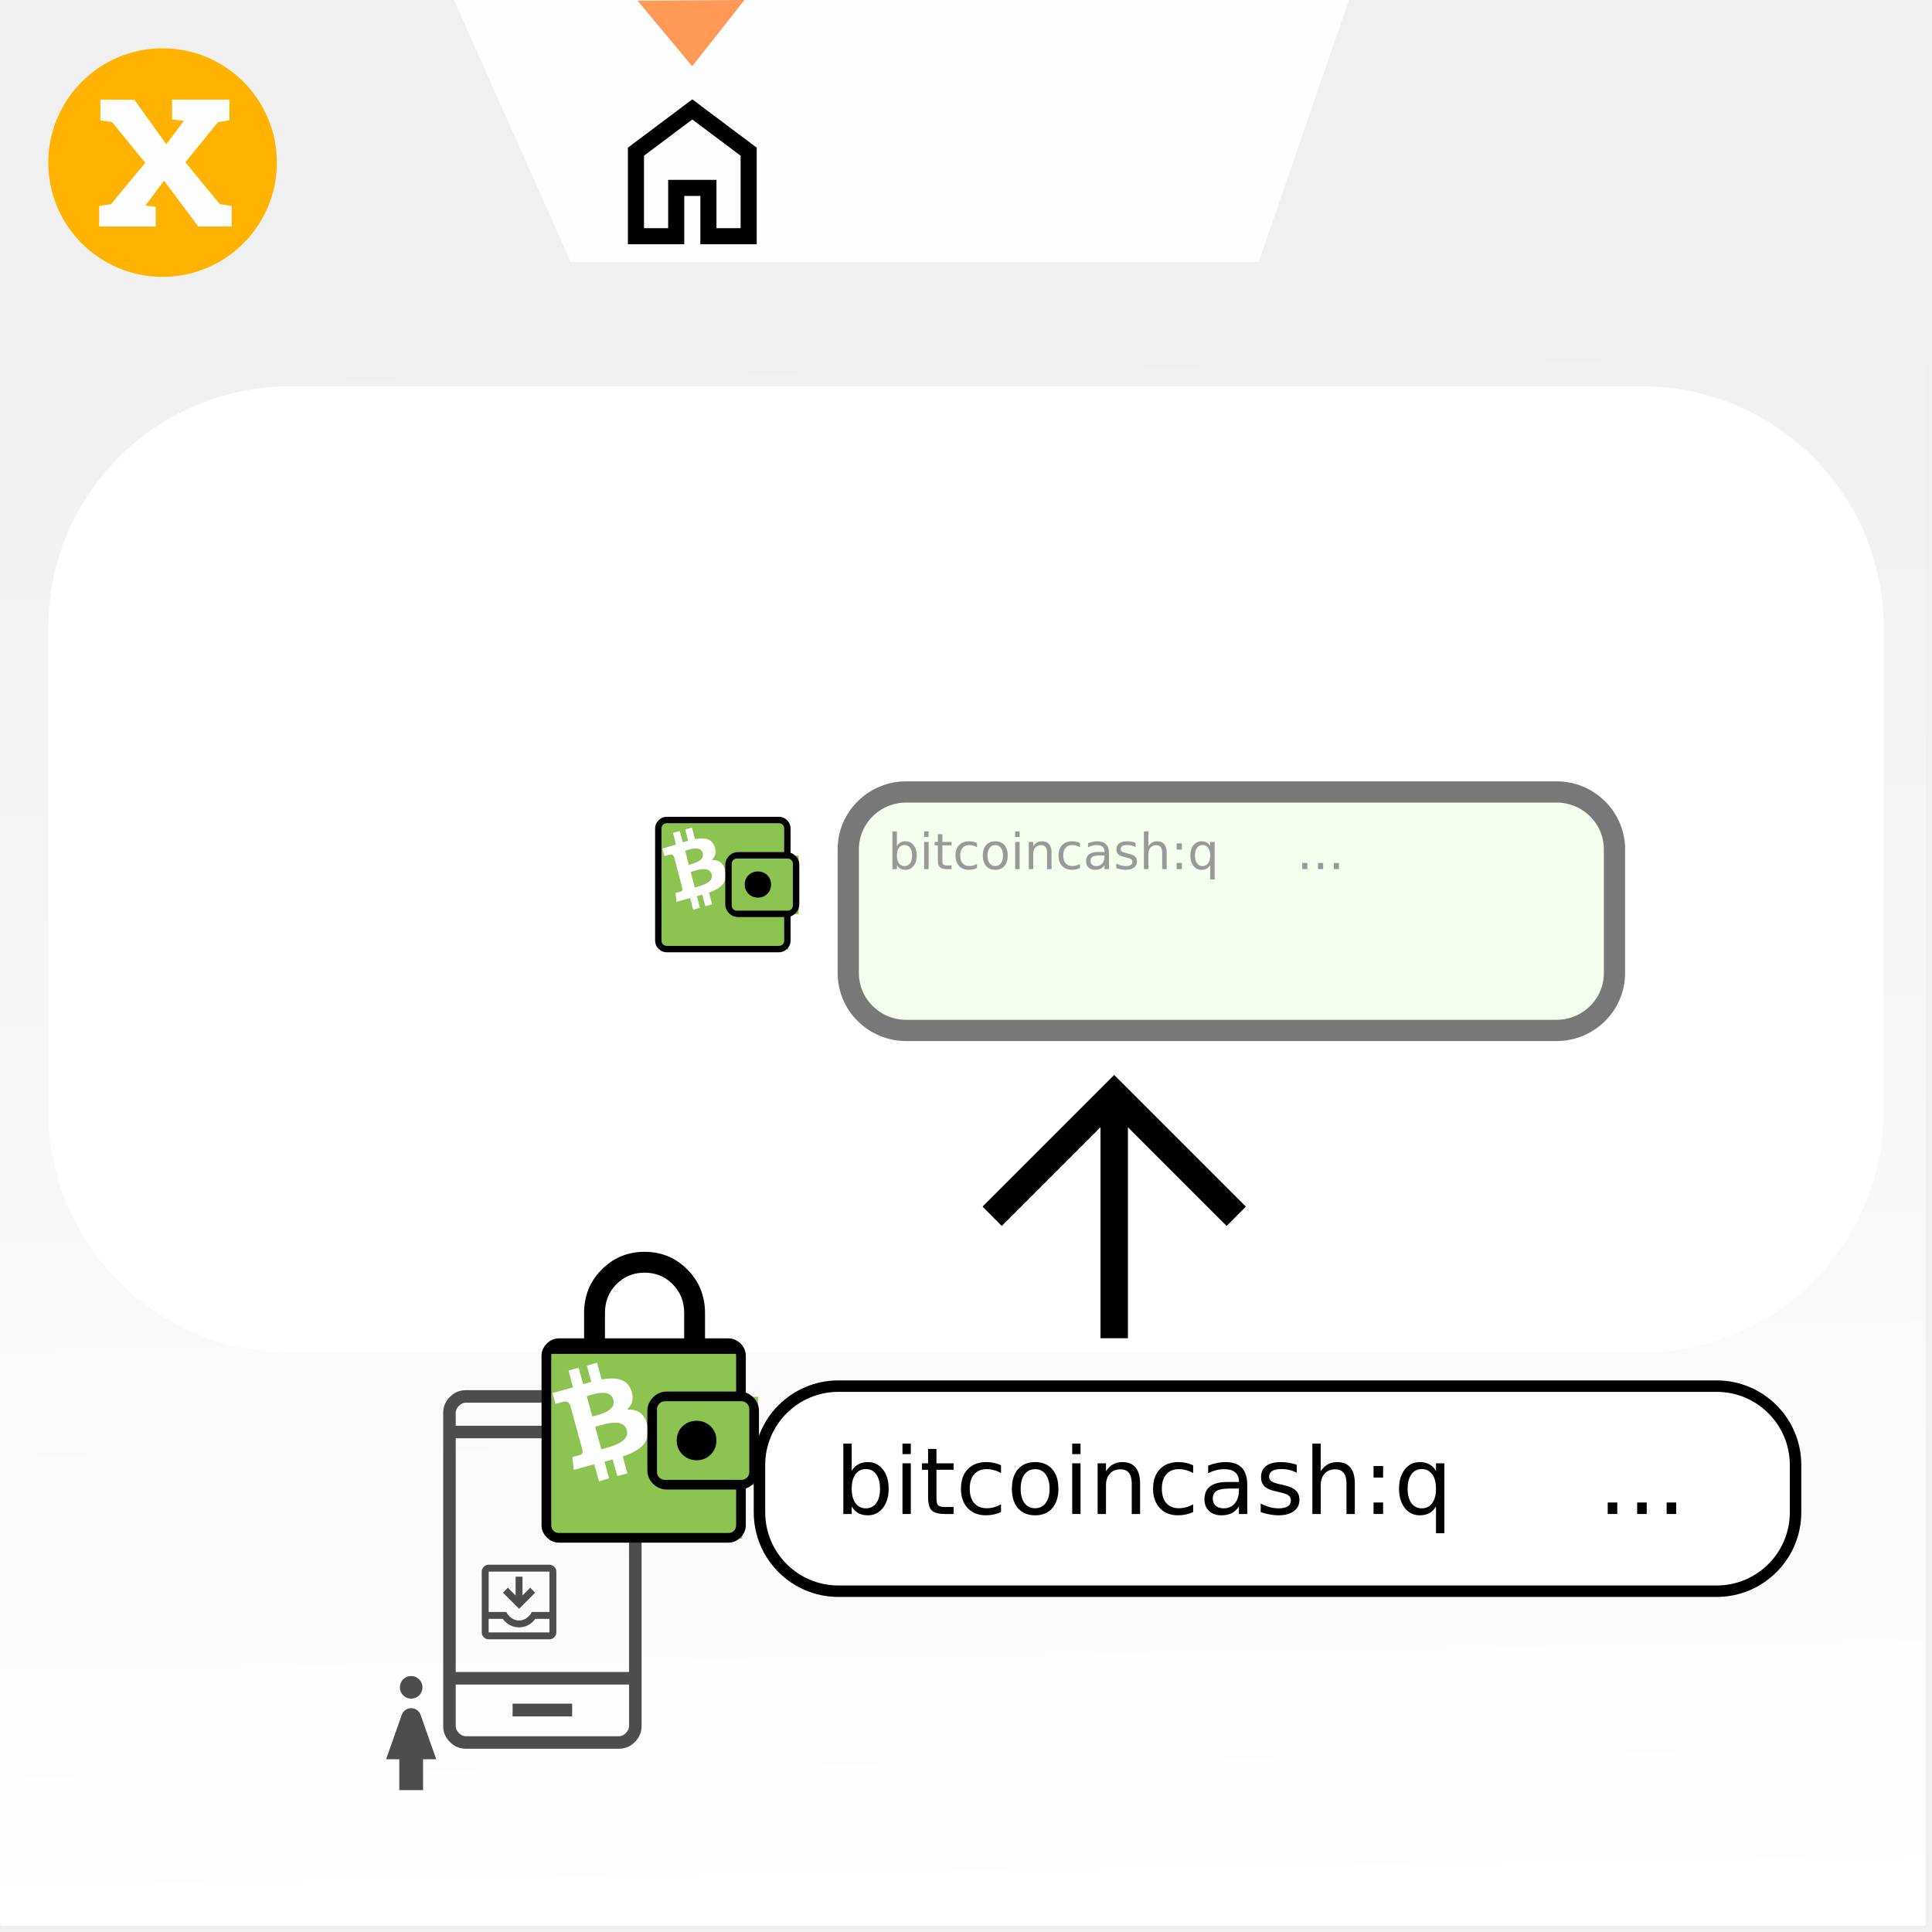
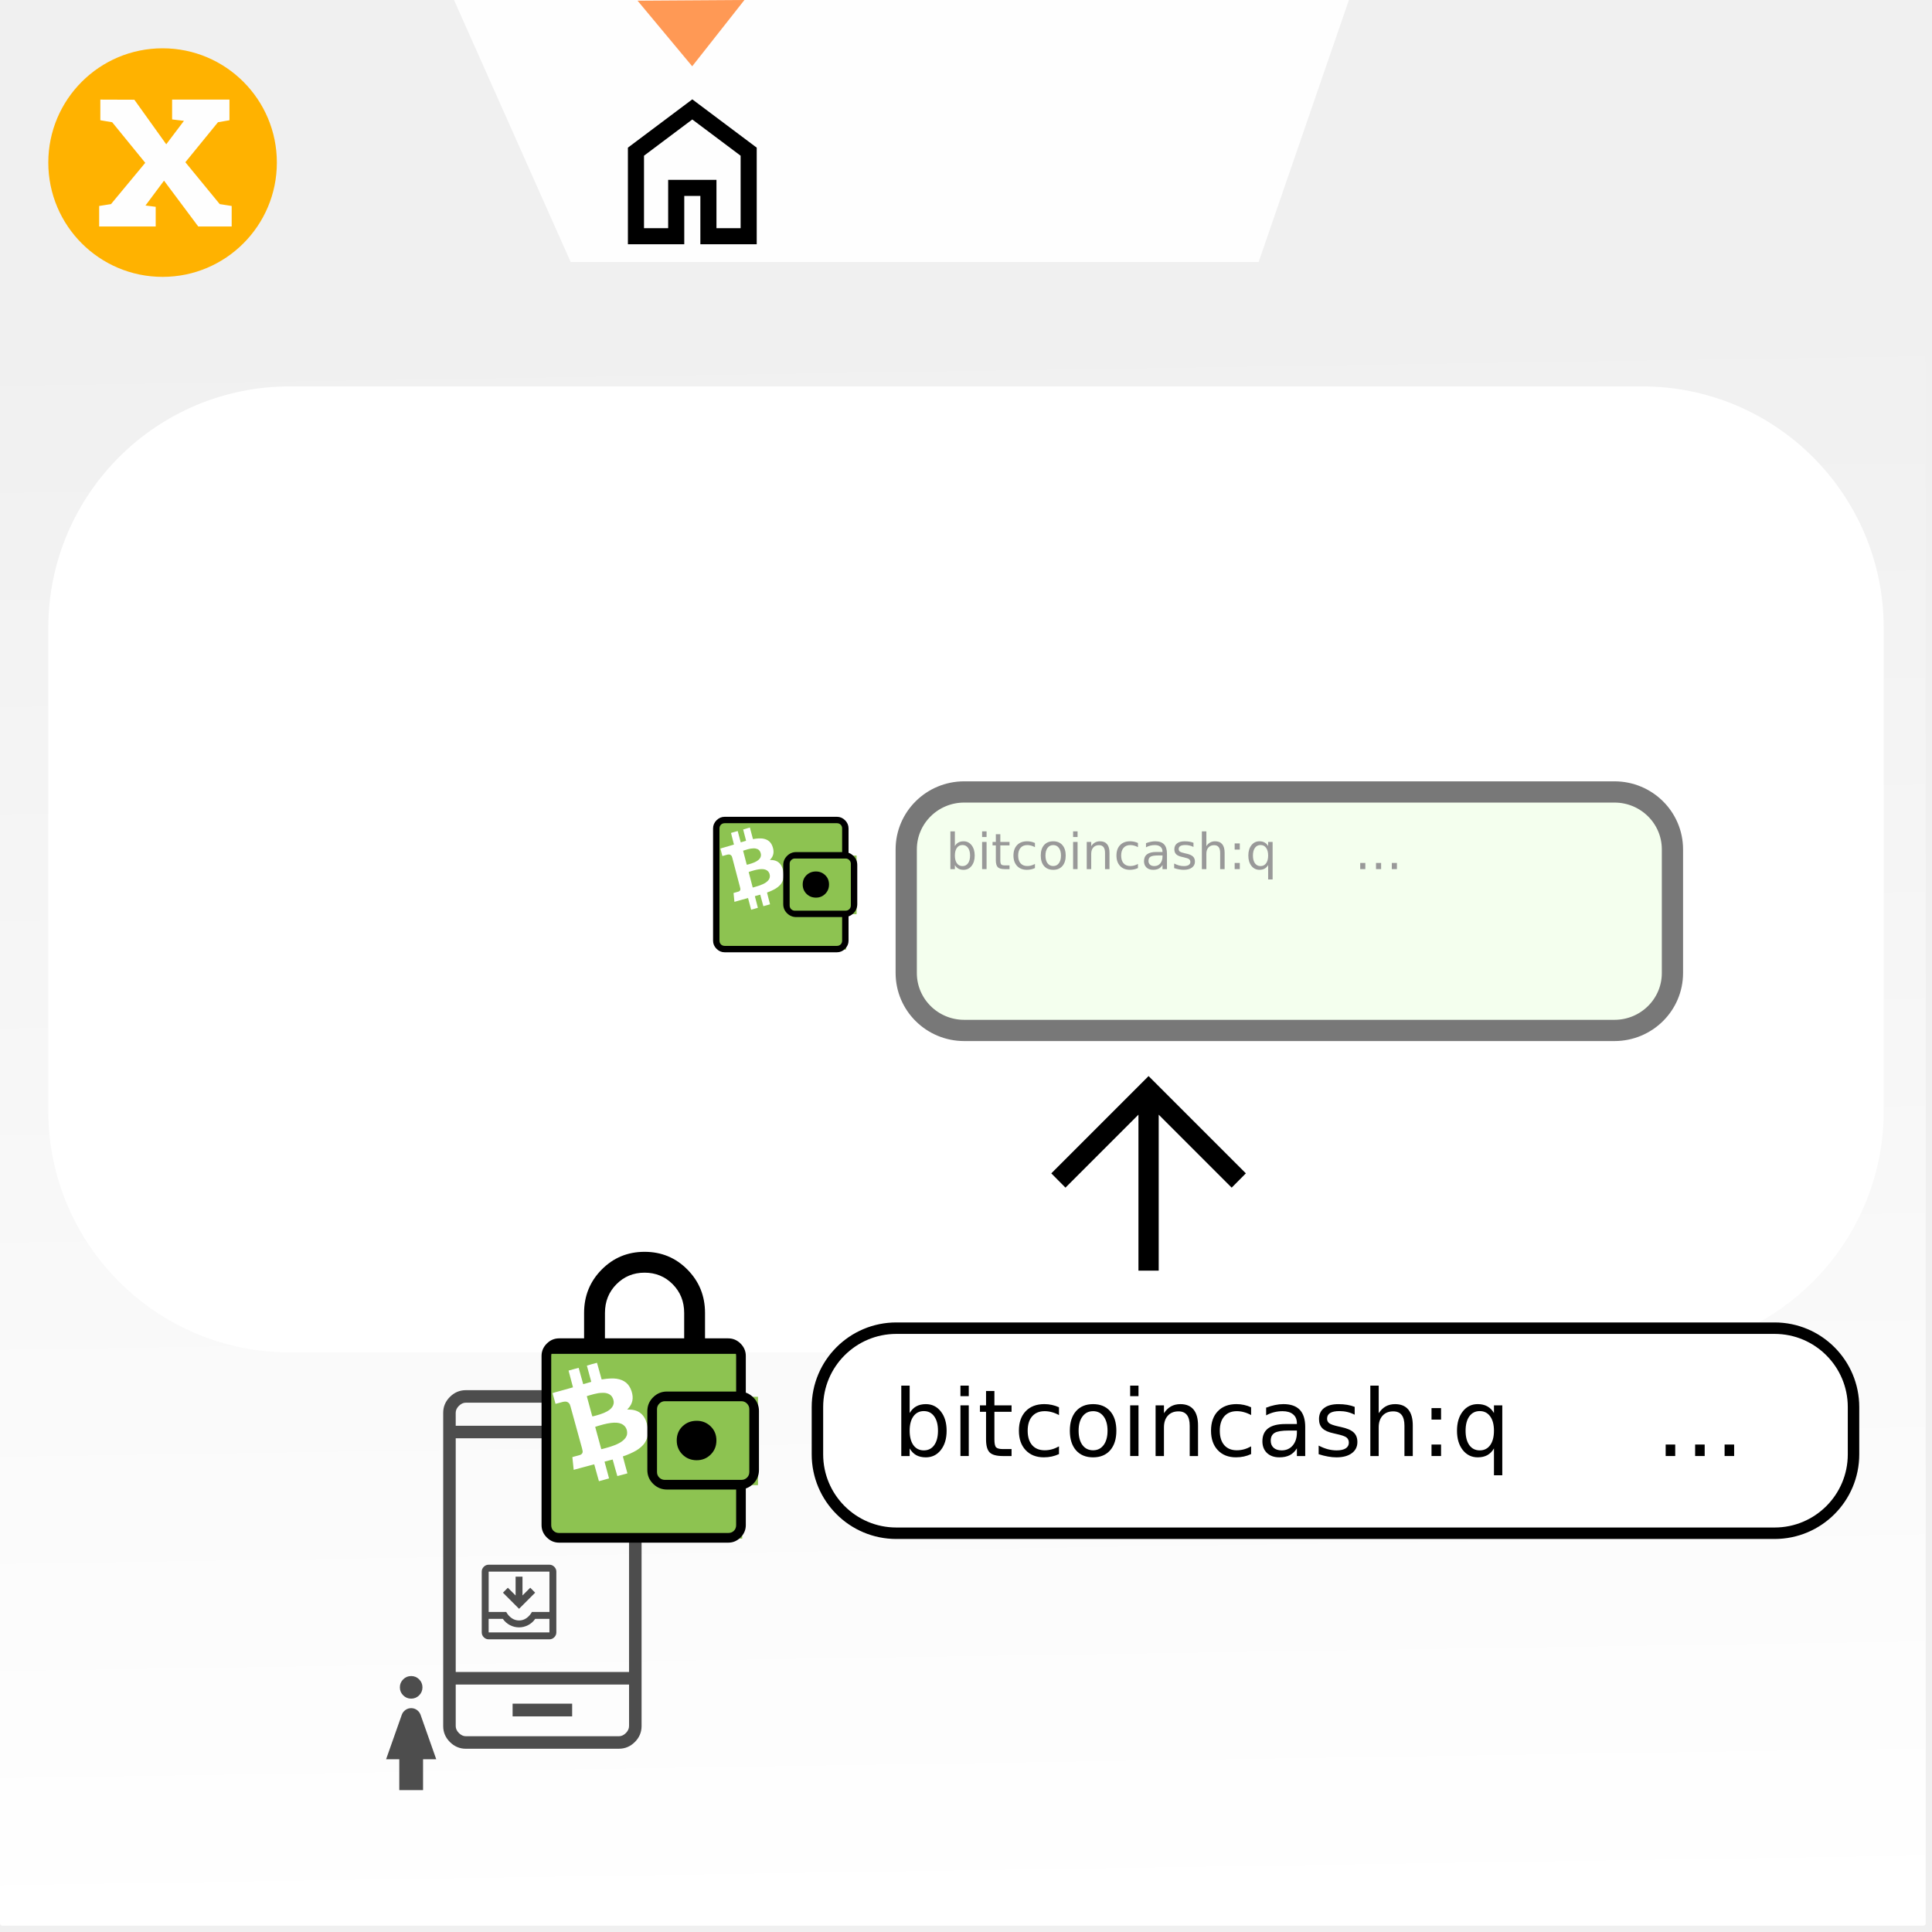
<svg xmlns="http://www.w3.org/2000/svg" xmlns:xlink="http://www.w3.org/1999/xlink" width="400" height="400" version="1.1" viewBox="0 0 105.83 105.83" id="svg64">
  <defs id="defs68">
    <linearGradient xlink:href="#linearGradient866" id="linearGradient868" x1="49.41" y1="105.432" x2="48.052" y2="17.464" gradientUnits="userSpaceOnUse" gradientTransform="translate(0.34622)" />
    <linearGradient id="linearGradient866">
      <stop style="stop-color:#ffffff;stop-opacity:1;" offset="0" id="stop862" />
      <stop style="stop-color:#ffffff;stop-opacity:0" offset="1" id="stop864" />
    </linearGradient>
  </defs>
  <path d="m 0.133,0 h 105.22 c 0.074,0 0.133,0.059 0.133,0.133 v 105.22 c 0,0.074 -0.059,0.133 -0.133,0.133 H 0.133 C 0.059,105.487 0,105.427 0,105.353 V 0.133 C 0,0.059 0.059,0 0.133,0 Z" fill="#fff" id="path2" style="fill:url(#linearGradient868);fill-opacity:1" />
  <rect style="fill:#ffffff;stroke-width:0.576;stroke-dashoffset:7.35" id="rect899" width="100.538" height="52.915" x="2.646" y="21.166" rx="13.229" ry="13.229" />
  <path d="m 28.079,94.019 h 3.262 v -0.697 h -3.262 z m -2.56,1.773 c -0.337,0 -0.628,-0.123 -0.874,-0.368 -0.245,-0.245 -0.368,-0.536 -0.368,-0.873 V 77.391 c 0,-0.337 0.123,-0.628 0.368,-0.873 0.245,-0.245 0.537,-0.368 0.874,-0.368 h 8.383 c 0.337,0 0.628,0.123 0.874,0.368 0.245,0.245 0.368,0.536 0.368,0.873 V 94.55 c 0,0.337 -0.123,0.628 -0.368,0.873 -0.245,0.245 -0.537,0.368 -0.874,0.368 z m -0.556,-3.518 v 2.273 c 0,0.14 0.058,0.268 0.175,0.385 0.117,0.117 0.245,0.175 0.385,0.175 h 8.375 c 0.14,0 0.268,-0.058 0.385,-0.175 0.117,-0.117 0.175,-0.245 0.175,-0.385 v -2.273 z m 0,-0.686 h 9.494 V 78.786 h -9.494 z m 0,-13.488 h 9.494 v -0.705 c 0,-0.14 -0.058,-0.268 -0.175,-0.385 -0.117,-0.117 -0.245,-0.175 -0.385,-0.175 h -8.375 c -0.14,0 -0.268,0.058 -0.385,0.175 -0.117,0.117 -0.175,0.245 -0.175,0.385 z m 0,14.174 v 2.832 -2.832 z m 0,-14.174 v -1.264 1.264 z" id="path926-3" style="fill:#4d4d4d;stroke-width:0.023" />
-   <path d="M 61.785,73.306 V 61.746 l 5.408,5.408 1.052,-1.059 -7.211,-7.211 -7.211,7.211 1.052,1.059 5.408,-5.408 v 11.56 z" stroke-width="0.023" id="path6" />
+   <path d="m 63.471,69.602 v -8.543 l 3.997,3.997 0.777,-0.783 -5.329,-5.329 -5.329,5.329 0.777,0.783 3.997,-3.997 v 8.543 z" stroke-width="0.017" id="path6" />
  <path d="m 22.522,93.047 q -0.256,0 -0.437,-0.181 -0.181,-0.181 -0.181,-0.438 0,-0.256 0.181,-0.437 0.181,-0.181 0.438,-0.181 0.256,0 0.437,0.181 0.181,0.181 0.181,0.438 0,0.256 -0.181,0.437 -0.181,0.181 -0.438,0.181 z m -0.65,5.011 v -1.692 h -0.722 l 0.862,-2.443 q 0.059,-0.156 0.198,-0.255 0.139,-0.099 0.314,-0.099 0.175,0 0.313,0.099 0.138,0.099 0.197,0.255 l 0.862,2.443 h -0.722 v 1.692 z" stroke-width="0.01" id="path8466-2" style="fill:#4d4d4d" />
  <path d="m 26.767,89.798 q -0.153,0 -0.266,-0.113 -0.113,-0.113 -0.113,-0.266 v -3.329 q 0,-0.153 0.113,-0.266 0.113,-0.113 0.266,-0.113 h 3.329 q 0.153,0 0.266,0.113 0.113,0.113 0.113,0.266 v 3.329 q 0,0.153 -0.113,0.266 -0.113,0.113 -0.266,0.113 z m 0,-0.378 h 3.329 v -0.742 h -0.779 q -0.155,0.223 -0.391,0.344 -0.236,0.121 -0.495,0.121 -0.259,0 -0.495,-0.121 -0.236,-0.121 -0.391,-0.344 h -0.779 z m 1.666,-0.655 q 0.226,0 0.41,-0.131 0.183,-0.131 0.293,-0.335 h 0.961 v -2.21 h -3.329 v 2.21 h 0.961 q 0.11,0.204 0.294,0.335 0.184,0.131 0.41,0.131 z m -7.1e-4,-0.639 -0.882,-0.882 0.269,-0.272 0.424,0.424 V 86.366 h 0.378 v 1.029 l 0.424,-0.424 0.269,0.272 z m -1.665,1.294 h 3.329 z" stroke-width="0.006" id="path8534-0" style="fill:#4d4d4d" />
  <g id="g1106-3" transform="matrix(0.6781873,0,0,0.6781873,75.79084,64.07639)">
    <rect style="fill:#8dc351;fill-opacity:1;stroke:none;stroke-width:0.576;stroke-miterlimit:4;stroke-dasharray:none;stroke-dashoffset:7.35" id="rect2226-6" width="5.734" height="7.137" x="-56.266" y="18.337" />
    <path d="m -62.894,13.803 h 6.4 v -2.24 c 0,-0.921 -0.309,-1.692 -0.926,-2.316 -0.618,-0.623 -1.375,-0.935 -2.273,-0.935 -0.898,0 -1.656,0.312 -2.273,0.935 -0.618,0.623 -0.926,1.395 -0.926,2.316 z m 4.581,14.045 h -7.781 c -0.443,0 -0.835,-0.17 -1.175,-0.509 -0.34,-0.34 -0.509,-0.731 -0.509,-1.175 V 15.487 c 0,-0.443 0.17,-0.835 0.509,-1.175 0.34,-0.34 0.731,-0.509 1.175,-0.509 h 1.516 v -2.24 c 0,-1.375 0.473,-2.542 1.419,-3.499 0.946,-0.957 2.101,-1.436 3.465,-1.436 1.364,0 2.519,0.479 3.465,1.436 0.946,0.957 1.419,2.123 1.419,3.499 v 2.24 h 1.516 c 0.443,0 0.835,0.17 1.175,0.509 0.34,0.34 0.509,0.731 0.509,1.175 v 1.903 c -0.247,-0.067 -0.504,-0.115 -0.77,-0.143 -0.267,-0.028 -0.571,-0.042 -0.914,-0.042 v -1.718 h -12.799 v 10.677 h 6.854 c 0.124,0.326 0.253,0.613 0.387,0.863 0.135,0.25 0.314,0.523 0.539,0.821 z m -7.781,-12.361 v 10.677 z" stroke-width="0.025" id="path26-7-7" />
    <g transform="matrix(0.01548122,0,0,0.01548122,-69.10159,16.35351)" id="g58-6-7-5">
      <rect style="fill:#8dc351;fill-opacity:1;stroke-width:65.595;stroke-linejoin:round;stroke-dashoffset:7.35" id="rect3960-5-3-3" width="1000.355" height="963.94" x="116.863" y="-95.88" />
      <g transform="matrix(0.04188,0,0,0.04188,75.616,54.993)" fill="#8dc351" id="g52-2-9-5">
        <path d="m 7525,15989 c -349,-23 -745,-74 -1074,-139 -1411,-279 -2741,-944 -3806,-1903 -103,-94 -479,-466 -575,-572 -245,-266 -540,-648 -754,-974 -84,-128 -216,-339 -216,-346 0,-2 -17,-32 -38,-66 -48,-80 -130,-233 -220,-414 C 359,10611 82,9566 10,8445 -3,8240 -3,7750 10,7545 113,5935 655,4458 1610,3185 c 239,-319 428,-535 744,-850 286,-286 436,-420 706,-632 C 4666,442 6732,-162 8765,35 c 1734,169 3354,891 4645,2071 632,577 1156,1241 1589,2014 64,113 231,450 301,605 345,767 574,1625 659,2470 32,311 41,496 41,810 0,808 -118,1588 -356,2359 -526,1697 -1613,3186 -3064,4197 -1216,848 -2616,1332 -4135,1429 -181,11 -740,11 -920,-1 z" id="path50-9-2-6" />
      </g>
      <g transform="matrix(0.0610117,0,0,0.0610117,-103.8285,-229.3502)" fill="#ffffff" id="g56-1-2-2">
        <path d="m 7751,13046 c -6,-17 -62,-222 -127,-456 -195,-713 -262,-951 -266,-956 -3,-2 -398,103 -879,234 -481,131 -875,238 -877,237 -3,-3 -112,-1041 -112,-1071 0,-17 8,-23 33,-28 75,-14 558,-147 627,-172 101,-38 181,-113 204,-193 28,-95 21,-155 -43,-390 -33,-119 -139,-504 -236,-856 -97,-352 -239,-867 -315,-1145 -76,-278 -193,-703 -260,-945 -67,-242 -142,-514 -166,-605 -25,-91 -57,-185 -72,-210 -44,-77 -110,-138 -190,-177 -67,-34 -84,-38 -171,-41 -134,-6 -233,16 -734,162 -81,23 -120,30 -122,22 -7,-20 -247,-901 -249,-910 0,-4 87,-33 194,-62 107,-30 499,-138 870,-241 371,-102 678,-189 682,-192 4,-3 -81,-323 -188,-711 -107,-388 -192,-710 -190,-715 2,-6 28,-17 57,-24 30,-8 222,-61 428,-117 206,-57 376,-103 377,-101 1,1 88,315 193,697 106,382 194,696 196,698 2,2 137,-35 302,-83 164,-48 318,-92 343,-100 35,-10 44,-17 42,-31 -2,-11 -87,-320 -188,-689 -101,-368 -184,-674 -184,-680 0,-9 858,-250 865,-243 2,2 91,322 198,711 107,389 196,710 199,712 2,3 42,-2 89,-10 416,-74 899,-94 1184,-51 672,104 1078,440 1283,1061 196,592 97,1085 -302,1499 l -73,76 h 118 c 828,0 1344,393 1564,1190 130,470 135,910 15,1273 -41,126 -137,313 -218,427 -145,205 -419,444 -699,612 -277,166 -754,378 -1083,483 -30,10 -58,20 -62,24 -4,3 71,290 166,636 96,347 185,671 198,721 l 25,91 -426,117 c -234,64 -431,116 -436,116 -6,0 -98,-318 -204,-707 -107,-390 -195,-709 -196,-710 -1,-2 -143,35 -316,81 -173,46 -329,87 -346,91 -18,3 -33,12 -33,18 0,11 16,68 259,952 71,259 128,471 126,473 -1,1 -196,56 -433,121 l -431,118 z m 442,-2762 c 928,-243 1429,-470 1733,-785 93,-98 132,-151 179,-252 54,-113 70,-186 69,-317 0,-211 -79,-419 -214,-563 -317,-339 -883,-384 -1824,-143 -226,58 -696,197 -696,207 0,4 117,433 260,953 143,520 260,948 260,951 0,10 22,5 233,-51 z M 7391,7495 c 657,-172 1015,-321 1295,-540 97,-76 161,-145 225,-243 60,-91 87,-161 107,-277 19,-113 7,-234 -39,-369 -102,-305 -310,-473 -660,-532 -82,-13 -140,-16 -298,-11 -227,6 -400,32 -681,103 -171,42 -609,170 -618,179 -4,4 126,484 431,1588 24,87 46,147 53,147 6,0 90,-20 185,-45 z" fill="#ffffff" id="path54-2-8-9" />
      </g>
    </g>
    <path d="m -67.233,26.61 v 2.728 -14.939 z m 0.637,3.509 q -0.574,0 -0.996,-0.422 -0.422,-0.422 -0.422,-0.996 V 15.036 q 0,-0.574 0.422,-0.996 0.422,-0.422 0.996,-0.422 h 13.662 q 0.574,0 0.996,0.422 0.422,0.422 0.422,0.996 v 3.455 h -0.781 V 15.036 q 0,-0.279 -0.179,-0.458 -0.179,-0.179 -0.458,-0.179 h -13.662 q -0.279,0 -0.458,0.179 -0.179,0.179 -0.179,0.458 v 13.665 q 0,0.279 0.179,0.458 0.179,0.179 0.458,0.179 h 13.662 q 0.279,0 0.458,-0.179 0.179,-0.179 0.179,-0.458 v -3.449 h 0.781 v 3.449 q 0,0.574 -0.422,0.996 -0.422,0.422 -0.996,0.422 z m 8.712,-4.29 q -0.645,0 -1.115,-0.46 -0.47,-0.46 -0.47,-1.114 v -4.759 q 0,-0.658 0.468,-1.12 0.468,-0.462 1.108,-0.462 h 5.833 q 0.669,0 1.138,0.46 0.469,0.46 0.469,1.114 v 4.759 q 0,0.658 -0.467,1.12 -0.467,0.462 -1.131,0.462 z m 6.014,-0.781 q 0.259,0 0.448,-0.179 0.189,-0.179 0.189,-0.458 V 19.332 q 0,-0.259 -0.189,-0.448 -0.189,-0.189 -0.448,-0.189 h -6.181 q -0.259,0 -0.448,0.189 -0.189,0.189 -0.189,0.448 v 5.08 q 0,0.279 0.189,0.458 0.189,0.179 0.448,0.179 z m -3.608,-1.587 q 0.664,0 1.126,-0.459 0.462,-0.459 0.462,-1.138 0,-0.69 -0.466,-1.139 -0.466,-0.449 -1.125,-0.449 -0.684,0 -1.149,0.447 -0.465,0.447 -0.465,1.138 0,0.679 0.465,1.14 0.465,0.461 1.152,0.461 z" id="path1628-1" style="stroke-width:0.026" />
  </g>
-   <rect style="fill:#ffffff;fill-opacity:1;stroke:#000000;stroke-width:0.628;stroke-miterlimit:4;stroke-dasharray:none;stroke-dashoffset:7.35;stroke-opacity:1" id="rect892" width="56.754" height="11.233" x="41.602" y="75.929" ry="4.322" rx="4.322" />
-   <rect style="fill:#f4ffee;fill-opacity:1;stroke:#787878;stroke-width:1.163;stroke-miterlimit:4;stroke-dasharray:none;stroke-dashoffset:7.35;stroke-opacity:1" id="rect865" width="41.971" height="13.064" x="46.466" y="43.381" ry="3.145" rx="3.176" />
-   <rect style="fill:#8dc351;fill-opacity:1;stroke:none;stroke-width:0.259;stroke-miterlimit:4;stroke-dasharray:none;stroke-dashoffset:7.35" id="rect2226-6-6" width="2.579" height="3.21" x="41.169" y="46.865" />
-   <g transform="matrix(0.00696111,0,0,0.00729064,35.39837,45.68856)" id="g58-6-7-5-5">
+   <rect style="fill:#ffffff;fill-opacity:1;stroke:#000000;stroke-width:0.628;stroke-miterlimit:4;stroke-dasharray:none;stroke-dashoffset:7.35;stroke-opacity:1" id="rect892" width="56.754" height="11.233" x="44.777" y="72.754" ry="4.322" rx="4.322" />
+   <rect style="fill:#f4ffee;fill-opacity:1;stroke:#787878;stroke-width:1.163;stroke-miterlimit:4;stroke-dasharray:none;stroke-dashoffset:7.35;stroke-opacity:1" id="rect865" width="41.971" height="13.064" x="49.641" y="43.381" ry="3.145" rx="3.176" />
+   <rect style="fill:#8dc351;fill-opacity:1;stroke:none;stroke-width:0.259;stroke-miterlimit:4;stroke-dasharray:none;stroke-dashoffset:7.35" id="rect2226-6-6" width="2.579" height="3.21" x="44.344" y="46.865" />
+   <g transform="matrix(0.00696111,0,0,0.00729064,38.57327,45.68856)" id="g58-6-7-5-5">
    <rect style="fill:#8dc351;fill-opacity:1;stroke-width:65.595;stroke-linejoin:round;stroke-dashoffset:7.35" id="rect3960-5-3-3-3" width="1000.355" height="963.94" x="116.863" y="-95.88" />
    <g transform="matrix(0.04188,0,0,0.04188,75.616,54.993)" fill="#8dc351" id="g52-2-9-5-5">
      <path d="m 7525,15989 c -349,-23 -745,-74 -1074,-139 -1411,-279 -2741,-944 -3806,-1903 -103,-94 -479,-466 -575,-572 -245,-266 -540,-648 -754,-974 -84,-128 -216,-339 -216,-346 0,-2 -17,-32 -38,-66 -48,-80 -130,-233 -220,-414 C 359,10611 82,9566 10,8445 -3,8240 -3,7750 10,7545 113,5935 655,4458 1610,3185 c 239,-319 428,-535 744,-850 286,-286 436,-420 706,-632 C 4666,442 6732,-162 8765,35 c 1734,169 3354,891 4645,2071 632,577 1156,1241 1589,2014 64,113 231,450 301,605 345,767 574,1625 659,2470 32,311 41,496 41,810 0,808 -118,1588 -356,2359 -526,1697 -1613,3186 -3064,4197 -1216,848 -2616,1332 -4135,1429 -181,11 -740,11 -920,-1 z" id="path50-9-2-6-6" />
    </g>
    <g transform="matrix(0.0610117,0,0,0.0610117,-103.8285,-229.3502)" fill="#ffffff" id="g56-1-2-2-2">
      <path d="m 7751,13046 c -6,-17 -62,-222 -127,-456 -195,-713 -262,-951 -266,-956 -3,-2 -398,103 -879,234 -481,131 -875,238 -877,237 -3,-3 -112,-1041 -112,-1071 0,-17 8,-23 33,-28 75,-14 558,-147 627,-172 101,-38 181,-113 204,-193 28,-95 21,-155 -43,-390 -33,-119 -139,-504 -236,-856 -97,-352 -239,-867 -315,-1145 -76,-278 -193,-703 -260,-945 -67,-242 -142,-514 -166,-605 -25,-91 -57,-185 -72,-210 -44,-77 -110,-138 -190,-177 -67,-34 -84,-38 -171,-41 -134,-6 -233,16 -734,162 -81,23 -120,30 -122,22 -7,-20 -247,-901 -249,-910 0,-4 87,-33 194,-62 107,-30 499,-138 870,-241 371,-102 678,-189 682,-192 4,-3 -81,-323 -188,-711 -107,-388 -192,-710 -190,-715 2,-6 28,-17 57,-24 30,-8 222,-61 428,-117 206,-57 376,-103 377,-101 1,1 88,315 193,697 106,382 194,696 196,698 2,2 137,-35 302,-83 164,-48 318,-92 343,-100 35,-10 44,-17 42,-31 -2,-11 -87,-320 -188,-689 -101,-368 -184,-674 -184,-680 0,-9 858,-250 865,-243 2,2 91,322 198,711 107,389 196,710 199,712 2,3 42,-2 89,-10 416,-74 899,-94 1184,-51 672,104 1078,440 1283,1061 196,592 97,1085 -302,1499 l -73,76 h 118 c 828,0 1344,393 1564,1190 130,470 135,910 15,1273 -41,126 -137,313 -218,427 -145,205 -419,444 -699,612 -277,166 -754,378 -1083,483 -30,10 -58,20 -62,24 -4,3 71,290 166,636 96,347 185,671 198,721 l 25,91 -426,117 c -234,64 -431,116 -436,116 -6,0 -98,-318 -204,-707 -107,-390 -195,-709 -196,-710 -1,-2 -143,35 -316,81 -173,46 -329,87 -346,91 -18,3 -33,12 -33,18 0,11 16,68 259,952 71,259 128,471 126,473 -1,1 -196,56 -433,121 l -431,118 z m 442,-2762 c 928,-243 1429,-470 1733,-785 93,-98 132,-151 179,-252 54,-113 70,-186 69,-317 0,-211 -79,-419 -214,-563 -317,-339 -883,-384 -1824,-143 -226,58 -696,197 -696,207 0,4 117,433 260,953 143,520 260,948 260,951 0,10 22,5 233,-51 z M 7391,7495 c 657,-172 1015,-321 1295,-540 97,-76 161,-145 225,-243 60,-91 87,-161 107,-277 19,-113 7,-234 -39,-369 -102,-305 -310,-473 -660,-532 -82,-13 -140,-16 -298,-11 -227,6 -400,32 -681,103 -171,42 -609,170 -618,179 -4,4 126,484 431,1588 24,87 46,147 53,147 6,0 90,-20 185,-45 z" fill="#ffffff" id="path54-2-8-9-9" />
    </g>
  </g>
-   <path d="m 36.237,50.586 v 1.227 -6.719 z m 0.286,1.578 q -0.258,0 -0.448,-0.19 -0.19,-0.19 -0.19,-0.448 v -6.146 q 0,-0.258 0.19,-0.448 0.19,-0.19 0.448,-0.19 h 6.145 q 0.258,0 0.448,0.19 0.19,0.19 0.19,0.448 v 1.554 h -0.351 v -1.554 q 0,-0.125 -0.081,-0.206 -0.081,-0.081 -0.206,-0.081 h -6.145 q -0.125,0 -0.206,0.081 -0.081,0.081 -0.081,0.206 v 6.146 q 0,0.125 0.081,0.206 0.081,0.081 0.206,0.081 h 6.145 q 0.125,0 0.206,-0.081 0.081,-0.081 0.081,-0.206 v -1.551 h 0.351 v 1.551 q 0,0.258 -0.19,0.448 -0.19,0.19 -0.448,0.19 z m 3.918,-1.929 q -0.29,0 -0.501,-0.207 -0.211,-0.207 -0.211,-0.501 v -2.14 q 0,-0.296 0.21,-0.504 0.21,-0.208 0.498,-0.208 h 2.624 q 0.301,0 0.512,0.207 0.211,0.207 0.211,0.501 v 2.14 q 0,0.296 -0.21,0.504 -0.21,0.208 -0.509,0.208 z m 2.705,-0.351 q 0.116,0 0.201,-0.081 0.085,-0.081 0.085,-0.206 V 47.313 q 0,-0.116 -0.085,-0.201 -0.085,-0.085 -0.201,-0.085 h -2.78 q -0.116,0 -0.201,0.085 -0.085,0.085 -0.085,0.201 v 2.285 q 0,0.125 0.085,0.206 0.085,0.081 0.201,0.081 z m -1.623,-0.714 q 0.299,0 0.506,-0.207 0.208,-0.207 0.208,-0.512 0,-0.311 -0.21,-0.512 -0.21,-0.202 -0.506,-0.202 -0.308,0 -0.517,0.201 -0.209,0.201 -0.209,0.512 0,0.305 0.209,0.513 0.209,0.207 0.518,0.207 z" id="path1628-1-1" style="stroke-width:0.012" />
-   <g stroke-width="0.265" aria-label="bitcoincash:qqa ... 5rqe" id="g52-6-2" transform="matrix(0.3214457,0,0,0.3214457,47.63824,25.91792)" style="fill:#999999">
+   <path d="m 39.412,50.586 v 1.227 -6.719 z m 0.286,1.578 q -0.258,0 -0.448,-0.19 -0.19,-0.19 -0.19,-0.448 v -6.146 q 0,-0.258 0.19,-0.448 0.19,-0.19 0.448,-0.19 h 6.145 q 0.258,0 0.448,0.19 0.19,0.19 0.19,0.448 v 1.554 h -0.351 v -1.554 q 0,-0.125 -0.081,-0.206 -0.081,-0.081 -0.206,-0.081 h -6.145 q -0.125,0 -0.206,0.081 -0.081,0.081 -0.081,0.206 v 6.146 q 0,0.125 0.081,0.206 0.081,0.081 0.206,0.081 h 6.145 q 0.125,0 0.206,-0.081 0.081,-0.081 0.081,-0.206 v -1.551 h 0.351 v 1.551 q 0,0.258 -0.19,0.448 -0.19,0.19 -0.448,0.19 z m 3.918,-1.929 q -0.29,0 -0.501,-0.207 -0.211,-0.207 -0.211,-0.501 v -2.14 q 0,-0.296 0.21,-0.504 0.21,-0.208 0.498,-0.208 h 2.624 q 0.301,0 0.512,0.207 0.211,0.207 0.211,0.501 v 2.14 q 0,0.296 -0.21,0.504 -0.21,0.208 -0.509,0.208 z m 2.705,-0.351 q 0.116,0 0.201,-0.081 0.085,-0.081 0.085,-0.206 V 47.313 q 0,-0.116 -0.085,-0.201 -0.085,-0.085 -0.201,-0.085 h -2.78 q -0.116,0 -0.201,0.085 -0.085,0.085 -0.085,0.201 v 2.285 q 0,0.125 0.085,0.206 0.085,0.081 0.201,0.081 z m -1.623,-0.714 q 0.299,0 0.506,-0.207 0.208,-0.207 0.208,-0.512 0,-0.311 -0.21,-0.512 -0.21,-0.202 -0.506,-0.202 -0.308,0 -0.517,0.201 -0.209,0.201 -0.209,0.512 0,0.305 0.209,0.513 0.209,0.207 0.518,0.207 z" id="path1628-1-1" style="stroke-width:0.012" />
+   <g stroke-width="0.265" aria-label="bitcoincash:qqa ... 5rqe" id="g52-6-2" transform="matrix(0.3214457,0,0,0.3214457,50.81314,25.91792)" style="fill:#999999">
    <path d="m 7.232,65.166 q 0,-0.839 -0.347,-1.315 -0.343,-0.48 -0.947,-0.48 -0.604,0 -0.951,0.48 -0.343,0.475 -0.343,1.315 0,0.839 0.343,1.319 0.347,0.475 0.951,0.475 0.604,0 0.947,-0.475 Q 7.232,66.005 7.232,65.166 Z m -2.588,-1.616 q 0.24,-0.413 0.604,-0.612 0.368,-0.203 0.876,-0.203 0.843,0 1.368,0.67 0.529,0.67 0.529,1.761 0,1.091 -0.529,1.761 -0.525,0.67 -1.368,0.67 -0.508,0 -0.876,-0.198 -0.364,-0.203 -0.604,-0.616 v 0.695 H 3.879 v -6.433 H 4.644 Z" id="path8-7-7" style="fill:#999999" />
    <path d="m 9.283,62.846 h 0.761 v 4.63 H 9.283 Z m 0,-1.802 h 0.761 v 0.963 H 9.283 Z" id="path10-5-0" style="fill:#999999" />
    <path d="m 12.387,61.532 v 1.315 h 1.567 v 0.591 H 12.387 v 2.514 q 0,0.566 0.153,0.728 0.157,0.161 0.633,0.161 h 0.781 v 0.637 h -0.781 q -0.881,0 -1.215,-0.327 -0.335,-0.331 -0.335,-1.199 v -2.514 h -0.558 v -0.591 h 0.558 v -1.315 z" id="path12-3-9" style="fill:#999999" />
    <path d="m 18.287,63.024 v 0.711 q -0.322,-0.178 -0.649,-0.265 -0.322,-0.091 -0.653,-0.091 -0.74,0 -1.149,0.471 -0.409,0.467 -0.409,1.315 0,0.847 0.409,1.319 0.409,0.467 1.149,0.467 0.331,0 0.653,-0.087 0.327,-0.091 0.649,-0.269 v 0.703 q -0.318,0.149 -0.661,0.223 -0.339,0.074 -0.723,0.074 -1.046,0 -1.662,-0.657 -0.616,-0.657 -0.616,-1.774 0,-1.133 0.62,-1.782 0.624,-0.649 1.707,-0.649 0.351,0 0.686,0.074 0.335,0.07 0.649,0.215 z" id="path14-5-3" style="fill:#999999" />
    <path d="m 21.404,63.38 q -0.612,0 -0.967,0.48 -0.356,0.475 -0.356,1.306 0,0.831 0.351,1.31 0.356,0.475 0.972,0.475 0.608,0 0.963,-0.48 0.356,-0.48 0.356,-1.306 0,-0.823 -0.356,-1.302 -0.356,-0.484 -0.963,-0.484 z m 0,-0.645 q 0.992,0 1.559,0.645 0.566,0.645 0.566,1.786 0,1.137 -0.566,1.786 -0.566,0.645 -1.559,0.645 -0.996,0 -1.563,-0.645 -0.562,-0.649 -0.562,-1.786 0,-1.141 0.562,-1.786 0.566,-0.645 1.563,-0.645 z" id="path16-6-6" style="fill:#999999" />
    <path d="m 24.79,62.846 h 0.761 v 4.63 H 24.79 Z m 0,-1.802 h 0.761 v 0.963 H 24.79 Z" id="path18-2-0" style="fill:#999999" />
    <path d="m 30.991,64.682 v 2.795 h -0.761 v -2.77 q 0,-0.657 -0.256,-0.984 -0.256,-0.327 -0.769,-0.327 -0.616,0 -0.972,0.393 -0.356,0.393 -0.356,1.071 v 2.617 H 27.113 v -4.63 h 0.765 v 0.719 q 0.273,-0.418 0.641,-0.624 0.372,-0.207 0.856,-0.207 0.798,0 1.207,0.496 0.409,0.492 0.409,1.451 z" id="path20-9-6" style="fill:#999999" />
    <path d="m 35.84,63.024 v 0.711 q -0.322,-0.178 -0.649,-0.265 -0.322,-0.091 -0.653,-0.091 -0.74,0 -1.149,0.471 -0.409,0.467 -0.409,1.315 0,0.847 0.409,1.319 0.409,0.467 1.149,0.467 0.331,0 0.653,-0.087 0.327,-0.091 0.649,-0.269 v 0.703 q -0.318,0.149 -0.661,0.223 -0.339,0.074 -0.723,0.074 -1.046,0 -1.662,-0.657 -0.616,-0.657 -0.616,-1.774 0,-1.133 0.62,-1.782 0.624,-0.649 1.707,-0.649 0.351,0 0.686,0.074 0.335,0.07 0.649,0.215 z" id="path22-1-2" style="fill:#999999" />
    <path d="m 39.267,65.149 q -0.922,0 -1.277,0.211 -0.355,0.211 -0.356,0.719 0,0.405 0.265,0.645 0.269,0.236 0.728,0.236 0.633,0 1.013,-0.446 0.384,-0.451 0.384,-1.195 v -0.17 z m 1.517,-0.314 v 2.642 h -0.761 v -0.703 q -0.26,0.422 -0.649,0.624 -0.389,0.198 -0.951,0.198 -0.711,0 -1.133,-0.397 -0.418,-0.401 -0.418,-1.071 0,-0.781 0.521,-1.178 0.525,-0.397 1.563,-0.397 h 1.067 v -0.074 q 0,-0.525 -0.347,-0.81 -0.343,-0.289 -0.967,-0.289 -0.397,0 -0.773,0.095 -0.376,0.095 -0.723,0.285 v -0.703 q 0.418,-0.161 0.81,-0.24 0.393,-0.083 0.765,-0.083 1.005,0 1.501,0.521 0.496,0.521 0.496,1.579 z" id="path24-2-6" style="fill:#999999" />
    <path d="m 45.303,62.983 v 0.719 q -0.322,-0.165 -0.67,-0.248 -0.347,-0.083 -0.719,-0.083 -0.566,0 -0.852,0.174 -0.281,0.174 -0.281,0.521 0,0.265 0.203,0.418 0.203,0.149 0.814,0.285 l 0.26,0.058 q 0.81,0.174 1.149,0.492 0.343,0.314 0.343,0.881 0,0.645 -0.513,1.021 -0.508,0.376 -1.401,0.376 -0.372,0 -0.777,-0.074 -0.401,-0.07 -0.847,-0.215 v -0.785 q 0.422,0.219 0.831,0.331 0.409,0.107 0.81,0.107 0.537,0 0.827,-0.182 0.289,-0.186 0.289,-0.521 0,-0.31 -0.211,-0.475 -0.207,-0.165 -0.914,-0.318 l -0.265,-0.062 q -0.707,-0.149 -1.021,-0.455 -0.314,-0.31 -0.314,-0.847 0,-0.653 0.463,-1.009 0.463,-0.356 1.315,-0.356 0.422,0 0.794,0.062 0.372,0.062 0.686,0.186 z" id="path26-4-1" style="fill:#999999" />
    <path d="m 50.611,64.682 v 2.795 h -0.761 v -2.77 q 0,-0.657 -0.256,-0.984 -0.256,-0.327 -0.769,-0.327 -0.616,0 -0.972,0.393 -0.356,0.393 -0.356,1.071 v 2.617 h -0.765 v -6.433 H 47.498 v 2.522 q 0.273,-0.418 0.641,-0.624 0.372,-0.207 0.856,-0.207 0.798,0 1.207,0.496 0.409,0.492 0.409,1.451 z" id="path28-7-8" style="fill:#999999" />
    <path d="m 52.323,66.426 h 0.872 v 1.05 H 52.323 Z m 0,-3.328 h 0.872 v 1.05 H 52.323 Z" id="path30-0-7" style="fill:#999999" />
    <path d="m 55.436,65.166 q 0,0.839 0.343,1.319 0.347,0.475 0.951,0.475 0.604,0 0.951,-0.475 0.347,-0.48 0.347,-1.319 0,-0.839 -0.347,-1.315 -0.347,-0.48 -0.951,-0.48 -0.604,0 -0.951,0.48 Q 55.436,64.327 55.436,65.166 Z m 2.592,1.616 q -0.24,0.413 -0.608,0.616 -0.364,0.198 -0.876,0.198 -0.839,0 -1.368,-0.67 -0.525,-0.67 -0.525,-1.761 0,-1.091 0.525,-1.761 0.529,-0.67 1.368,-0.67 0.513,0 0.876,0.203 0.368,0.198 0.608,0.612 v -0.703 h 0.761 v 6.391 H 58.028 Z" id="path32-9-9" style="fill:#999999" />
    <path d="m 73.717,66.426 h 0.872 v 1.05 H 73.717 Z" id="path38-3-2" style="fill:#999999" />
    <path d="m 76.408,66.426 h 0.872 v 1.05 H 76.408 Z" id="path40-6-0" style="fill:#999999" />
    <path d="m 79.1,66.426 h 0.872 v 1.05 H 79.1 Z" id="path42-0-2" style="fill:#999999" />
  </g>
-   <g stroke-width="0.265" aria-label="bitcoincash:qqa ... 5rqe" id="g52-6" transform="matrix(0.5995517,0,0,0.5995517,43.86948,42.47679)">
+   <g stroke-width="0.265" aria-label="bitcoincash:qqa ... 5rqe" id="g52-6" transform="matrix(0.5995517,0,0,0.5995517,47.04438,39.30189)">
    <path d="m 7.232,65.166 q 0,-0.839 -0.347,-1.315 -0.343,-0.48 -0.947,-0.48 -0.604,0 -0.951,0.48 -0.343,0.475 -0.343,1.315 0,0.839 0.343,1.319 0.347,0.475 0.951,0.475 0.604,0 0.947,-0.475 Q 7.232,66.005 7.232,65.166 Z m -2.588,-1.616 q 0.24,-0.413 0.604,-0.612 0.368,-0.203 0.876,-0.203 0.843,0 1.368,0.67 0.529,0.67 0.529,1.761 0,1.091 -0.529,1.761 -0.525,0.67 -1.368,0.67 -0.508,0 -0.876,-0.198 -0.364,-0.203 -0.604,-0.616 v 0.695 H 3.879 v -6.433 H 4.644 Z" id="path8-7" />
    <path d="m 9.283,62.846 h 0.761 v 4.63 H 9.283 Z m 0,-1.802 h 0.761 v 0.963 H 9.283 Z" id="path10-5" />
    <path d="m 12.387,61.532 v 1.315 h 1.567 v 0.591 H 12.387 v 2.514 q 0,0.566 0.153,0.728 0.157,0.161 0.633,0.161 h 0.781 v 0.637 h -0.781 q -0.881,0 -1.215,-0.327 -0.335,-0.331 -0.335,-1.199 v -2.514 h -0.558 v -0.591 h 0.558 v -1.315 z" id="path12-3" />
    <path d="m 18.287,63.024 v 0.711 q -0.322,-0.178 -0.649,-0.265 -0.322,-0.091 -0.653,-0.091 -0.74,0 -1.149,0.471 -0.409,0.467 -0.409,1.315 0,0.847 0.409,1.319 0.409,0.467 1.149,0.467 0.331,0 0.653,-0.087 0.327,-0.091 0.649,-0.269 v 0.703 q -0.318,0.149 -0.661,0.223 -0.339,0.074 -0.723,0.074 -1.046,0 -1.662,-0.657 -0.616,-0.657 -0.616,-1.774 0,-1.133 0.62,-1.782 0.624,-0.649 1.707,-0.649 0.351,0 0.686,0.074 0.335,0.07 0.649,0.215 z" id="path14-5" />
    <path d="m 21.404,63.38 q -0.612,0 -0.967,0.48 -0.356,0.475 -0.356,1.306 0,0.831 0.351,1.31 0.356,0.475 0.972,0.475 0.608,0 0.963,-0.48 0.356,-0.48 0.356,-1.306 0,-0.823 -0.356,-1.302 -0.356,-0.484 -0.963,-0.484 z m 0,-0.645 q 0.992,0 1.559,0.645 0.566,0.645 0.566,1.786 0,1.137 -0.566,1.786 -0.566,0.645 -1.559,0.645 -0.996,0 -1.563,-0.645 -0.562,-0.649 -0.562,-1.786 0,-1.141 0.562,-1.786 0.566,-0.645 1.563,-0.645 z" id="path16-6" />
    <path d="m 24.79,62.846 h 0.761 v 4.63 H 24.79 Z m 0,-1.802 h 0.761 v 0.963 H 24.79 Z" id="path18-2" />
    <path d="m 30.991,64.682 v 2.795 h -0.761 v -2.77 q 0,-0.657 -0.256,-0.984 -0.256,-0.327 -0.769,-0.327 -0.616,0 -0.972,0.393 -0.356,0.393 -0.356,1.071 v 2.617 H 27.113 v -4.63 h 0.765 v 0.719 q 0.273,-0.418 0.641,-0.624 0.372,-0.207 0.856,-0.207 0.798,0 1.207,0.496 0.409,0.492 0.409,1.451 z" id="path20-9" />
    <path d="m 35.84,63.024 v 0.711 q -0.322,-0.178 -0.649,-0.265 -0.322,-0.091 -0.653,-0.091 -0.74,0 -1.149,0.471 -0.409,0.467 -0.409,1.315 0,0.847 0.409,1.319 0.409,0.467 1.149,0.467 0.331,0 0.653,-0.087 0.327,-0.091 0.649,-0.269 v 0.703 q -0.318,0.149 -0.661,0.223 -0.339,0.074 -0.723,0.074 -1.046,0 -1.662,-0.657 -0.616,-0.657 -0.616,-1.774 0,-1.133 0.62,-1.782 0.624,-0.649 1.707,-0.649 0.351,0 0.686,0.074 0.335,0.07 0.649,0.215 z" id="path22-1" />
    <path d="m 39.267,65.149 q -0.922,0 -1.277,0.211 -0.355,0.211 -0.356,0.719 0,0.405 0.265,0.645 0.269,0.236 0.728,0.236 0.633,0 1.013,-0.446 0.384,-0.451 0.384,-1.195 v -0.17 z m 1.517,-0.314 v 2.642 h -0.761 v -0.703 q -0.26,0.422 -0.649,0.624 -0.389,0.198 -0.951,0.198 -0.711,0 -1.133,-0.397 -0.418,-0.401 -0.418,-1.071 0,-0.781 0.521,-1.178 0.525,-0.397 1.563,-0.397 h 1.067 v -0.074 q 0,-0.525 -0.347,-0.81 -0.343,-0.289 -0.967,-0.289 -0.397,0 -0.773,0.095 -0.376,0.095 -0.723,0.285 v -0.703 q 0.418,-0.161 0.81,-0.24 0.393,-0.083 0.765,-0.083 1.005,0 1.501,0.521 0.496,0.521 0.496,1.579 z" id="path24-2" />
    <path d="m 45.303,62.983 v 0.719 q -0.322,-0.165 -0.67,-0.248 -0.347,-0.083 -0.719,-0.083 -0.566,0 -0.852,0.174 -0.281,0.174 -0.281,0.521 0,0.265 0.203,0.418 0.203,0.149 0.814,0.285 l 0.26,0.058 q 0.81,0.174 1.149,0.492 0.343,0.314 0.343,0.881 0,0.645 -0.513,1.021 -0.508,0.376 -1.401,0.376 -0.372,0 -0.777,-0.074 -0.401,-0.07 -0.847,-0.215 v -0.785 q 0.422,0.219 0.831,0.331 0.409,0.107 0.81,0.107 0.537,0 0.827,-0.182 0.289,-0.186 0.289,-0.521 0,-0.31 -0.211,-0.475 -0.207,-0.165 -0.914,-0.318 l -0.265,-0.062 q -0.707,-0.149 -1.021,-0.455 -0.314,-0.31 -0.314,-0.847 0,-0.653 0.463,-1.009 0.463,-0.356 1.315,-0.356 0.422,0 0.794,0.062 0.372,0.062 0.686,0.186 z" id="path26-4" />
    <path d="m 50.611,64.682 v 2.795 h -0.761 v -2.77 q 0,-0.657 -0.256,-0.984 -0.256,-0.327 -0.769,-0.327 -0.616,0 -0.972,0.393 -0.356,0.393 -0.356,1.071 v 2.617 h -0.765 v -6.433 H 47.498 v 2.522 q 0.273,-0.418 0.641,-0.624 0.372,-0.207 0.856,-0.207 0.798,0 1.207,0.496 0.409,0.492 0.409,1.451 z" id="path28-7" />
    <path d="m 52.323,66.426 h 0.872 v 1.05 H 52.323 Z m 0,-3.328 h 0.872 v 1.05 H 52.323 Z" id="path30-0" />
    <path d="m 55.436,65.166 q 0,0.839 0.343,1.319 0.347,0.475 0.951,0.475 0.604,0 0.951,-0.475 0.347,-0.48 0.347,-1.319 0,-0.839 -0.347,-1.315 -0.347,-0.48 -0.951,-0.48 -0.604,0 -0.951,0.48 Q 55.436,64.327 55.436,65.166 Z m 2.592,1.616 q -0.24,0.413 -0.608,0.616 -0.364,0.198 -0.876,0.198 -0.839,0 -1.368,-0.67 -0.525,-0.67 -0.525,-1.761 0,-1.091 0.525,-1.761 0.529,-0.67 1.368,-0.67 0.513,0 0.876,0.203 0.368,0.198 0.608,0.612 v -0.703 h 0.761 v 6.391 H 58.028 Z" id="path32-9" />
    <path d="m 73.717,66.426 h 0.872 v 1.05 H 73.717 Z" id="path38-3" />
    <path d="m 76.408,66.426 h 0.872 v 1.05 H 76.408 Z" id="path40-6" />
    <path d="m 79.1,66.426 h 0.872 v 1.05 H 79.1 Z" id="path42-0" />
  </g>
  <path id="rect876-3" style="fill:#fefefe;fill-opacity:1;stroke-width:0.616;stroke-dashoffset:7.35" d="m 24.87,0 h 49.02 l -4.944,14.35 H 31.259 Z" />
  <ellipse style="fill:#fefefe;fill-opacity:1;stroke-width:0.576;stroke-dashoffset:7.35" id="path879" cx="8.73" cy="8.9" rx="5.701" ry="5.72" />
  <path style="fill:#ff9955;stroke:none;stroke-width:0.265px;stroke-linecap:butt;stroke-linejoin:miter;stroke-opacity:1" d="M 34.923,0.038 37.917,3.631 40.778,0 Z" id="path853" />
  <path d="m 35.277,12.498 h 1.323 v -2.646 h 2.646 v 2.646 h 1.323 V 8.529 L 37.922,6.545 35.277,8.529 Z m -0.882,0.882 v -5.292 l 3.528,-2.646 3.528,2.646 v 5.292 h -3.087 v -2.646 h -0.882 v 2.646 z m 3.528,-3.858 z" id="path1097" style="stroke-width:0.011" />
  <g transform="matrix(0.09824395,0,0,0.09824395,2.478833,2.610278)" id="g16-3">
    <path d="m 65.419,0.361 a 63.719,63.72 0 0 0 -63.72,63.72 63.719,63.72 0 0 0 63.72,63.719 63.719,63.72 0 0 0 63.719,-63.719 63.719,63.72 0 0 0 -63.719,-63.72 z m -34.705,28.607 18.962,0.066 17.785,24.847 9.873,-13.077 -6.604,-0.784 v -11.05 h 31.973 v 11.508 l -6.408,1.112 -18.177,22.296 19.158,23.343 6.67,1.046 v 11.443 h -18.635 l -19.093,-25.566 -10.331,13.862 5.689,0.719 v 10.985 h -31.516 v -11.443 l 6.604,-1.046 19.093,-23.016 -18.439,-22.623 -6.604,-1.112 z" fill="#ffb200" stroke="#000000" stroke-dasharray="0, 6.182" stroke-linejoin="bevel" stroke-miterlimit="4.1" stroke-opacity="0.253" stroke-width="0.562" id="path14-6" />
  </g>
  <rect style="fill:#ffffff;fill-opacity:0;stroke-width:0.576;stroke-dashoffset:7.35" id="rect870" width="59.629" height="21.025" x="23.745" y="0.219" />
</svg>
